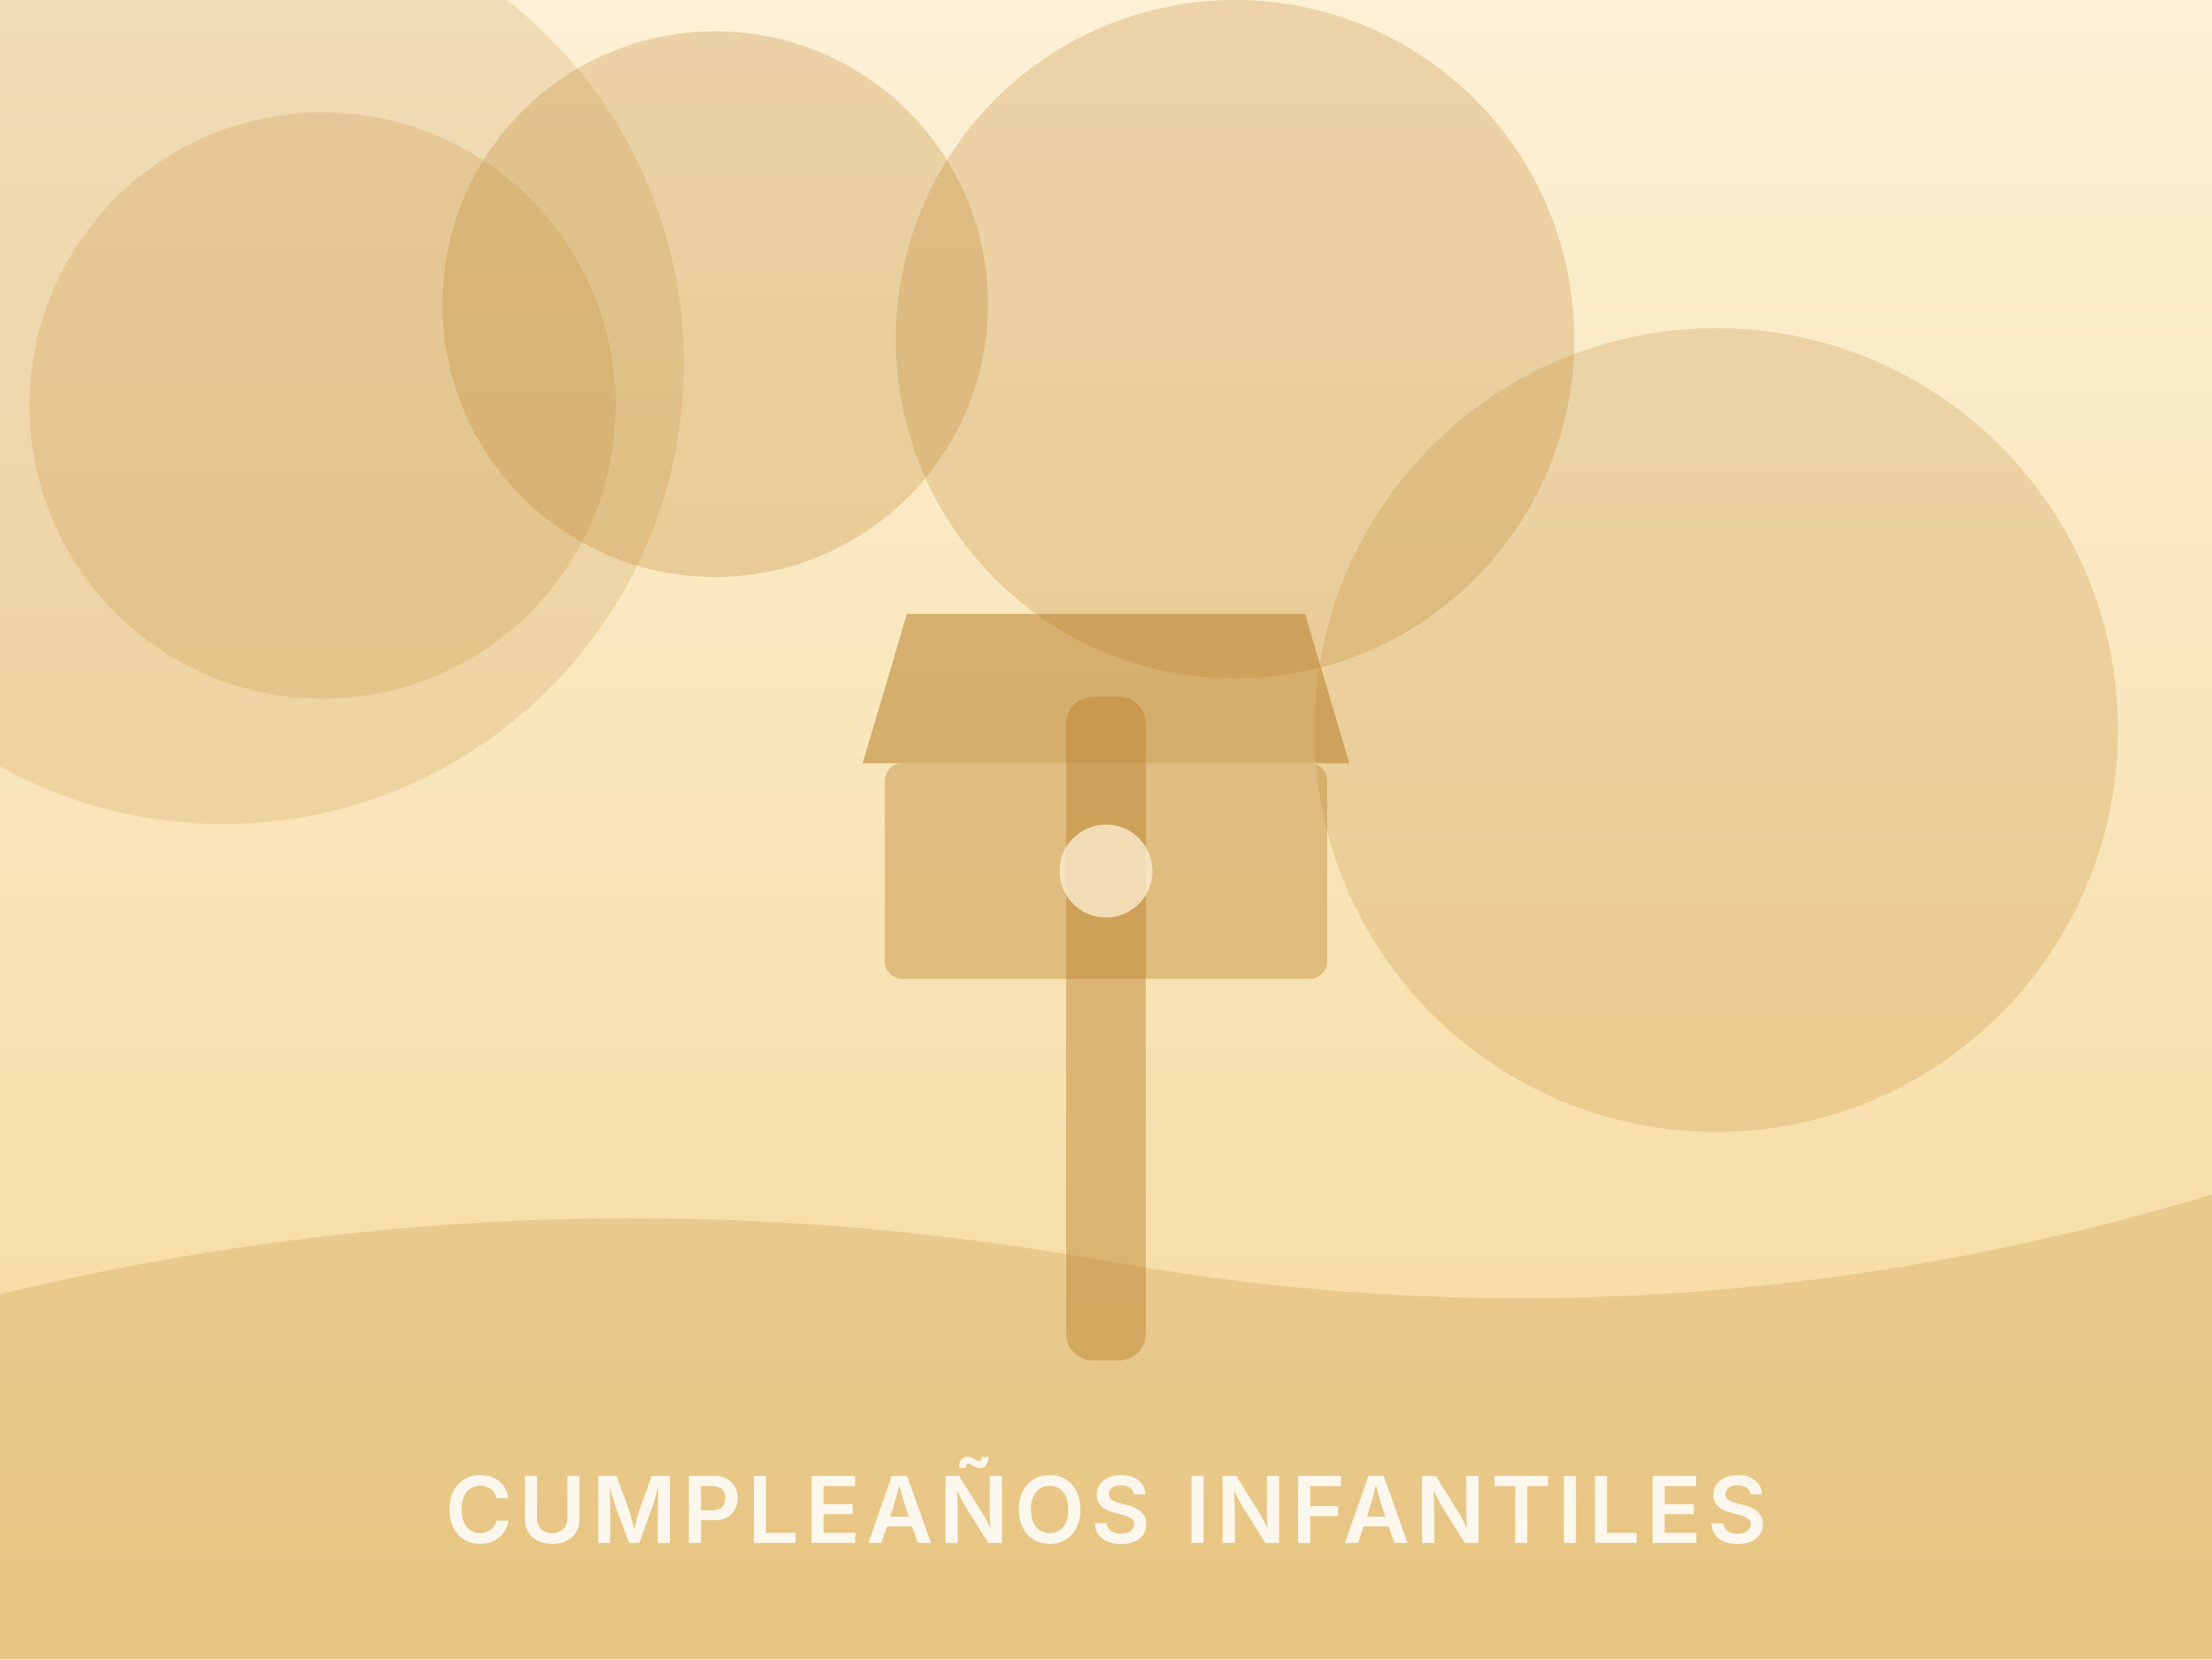
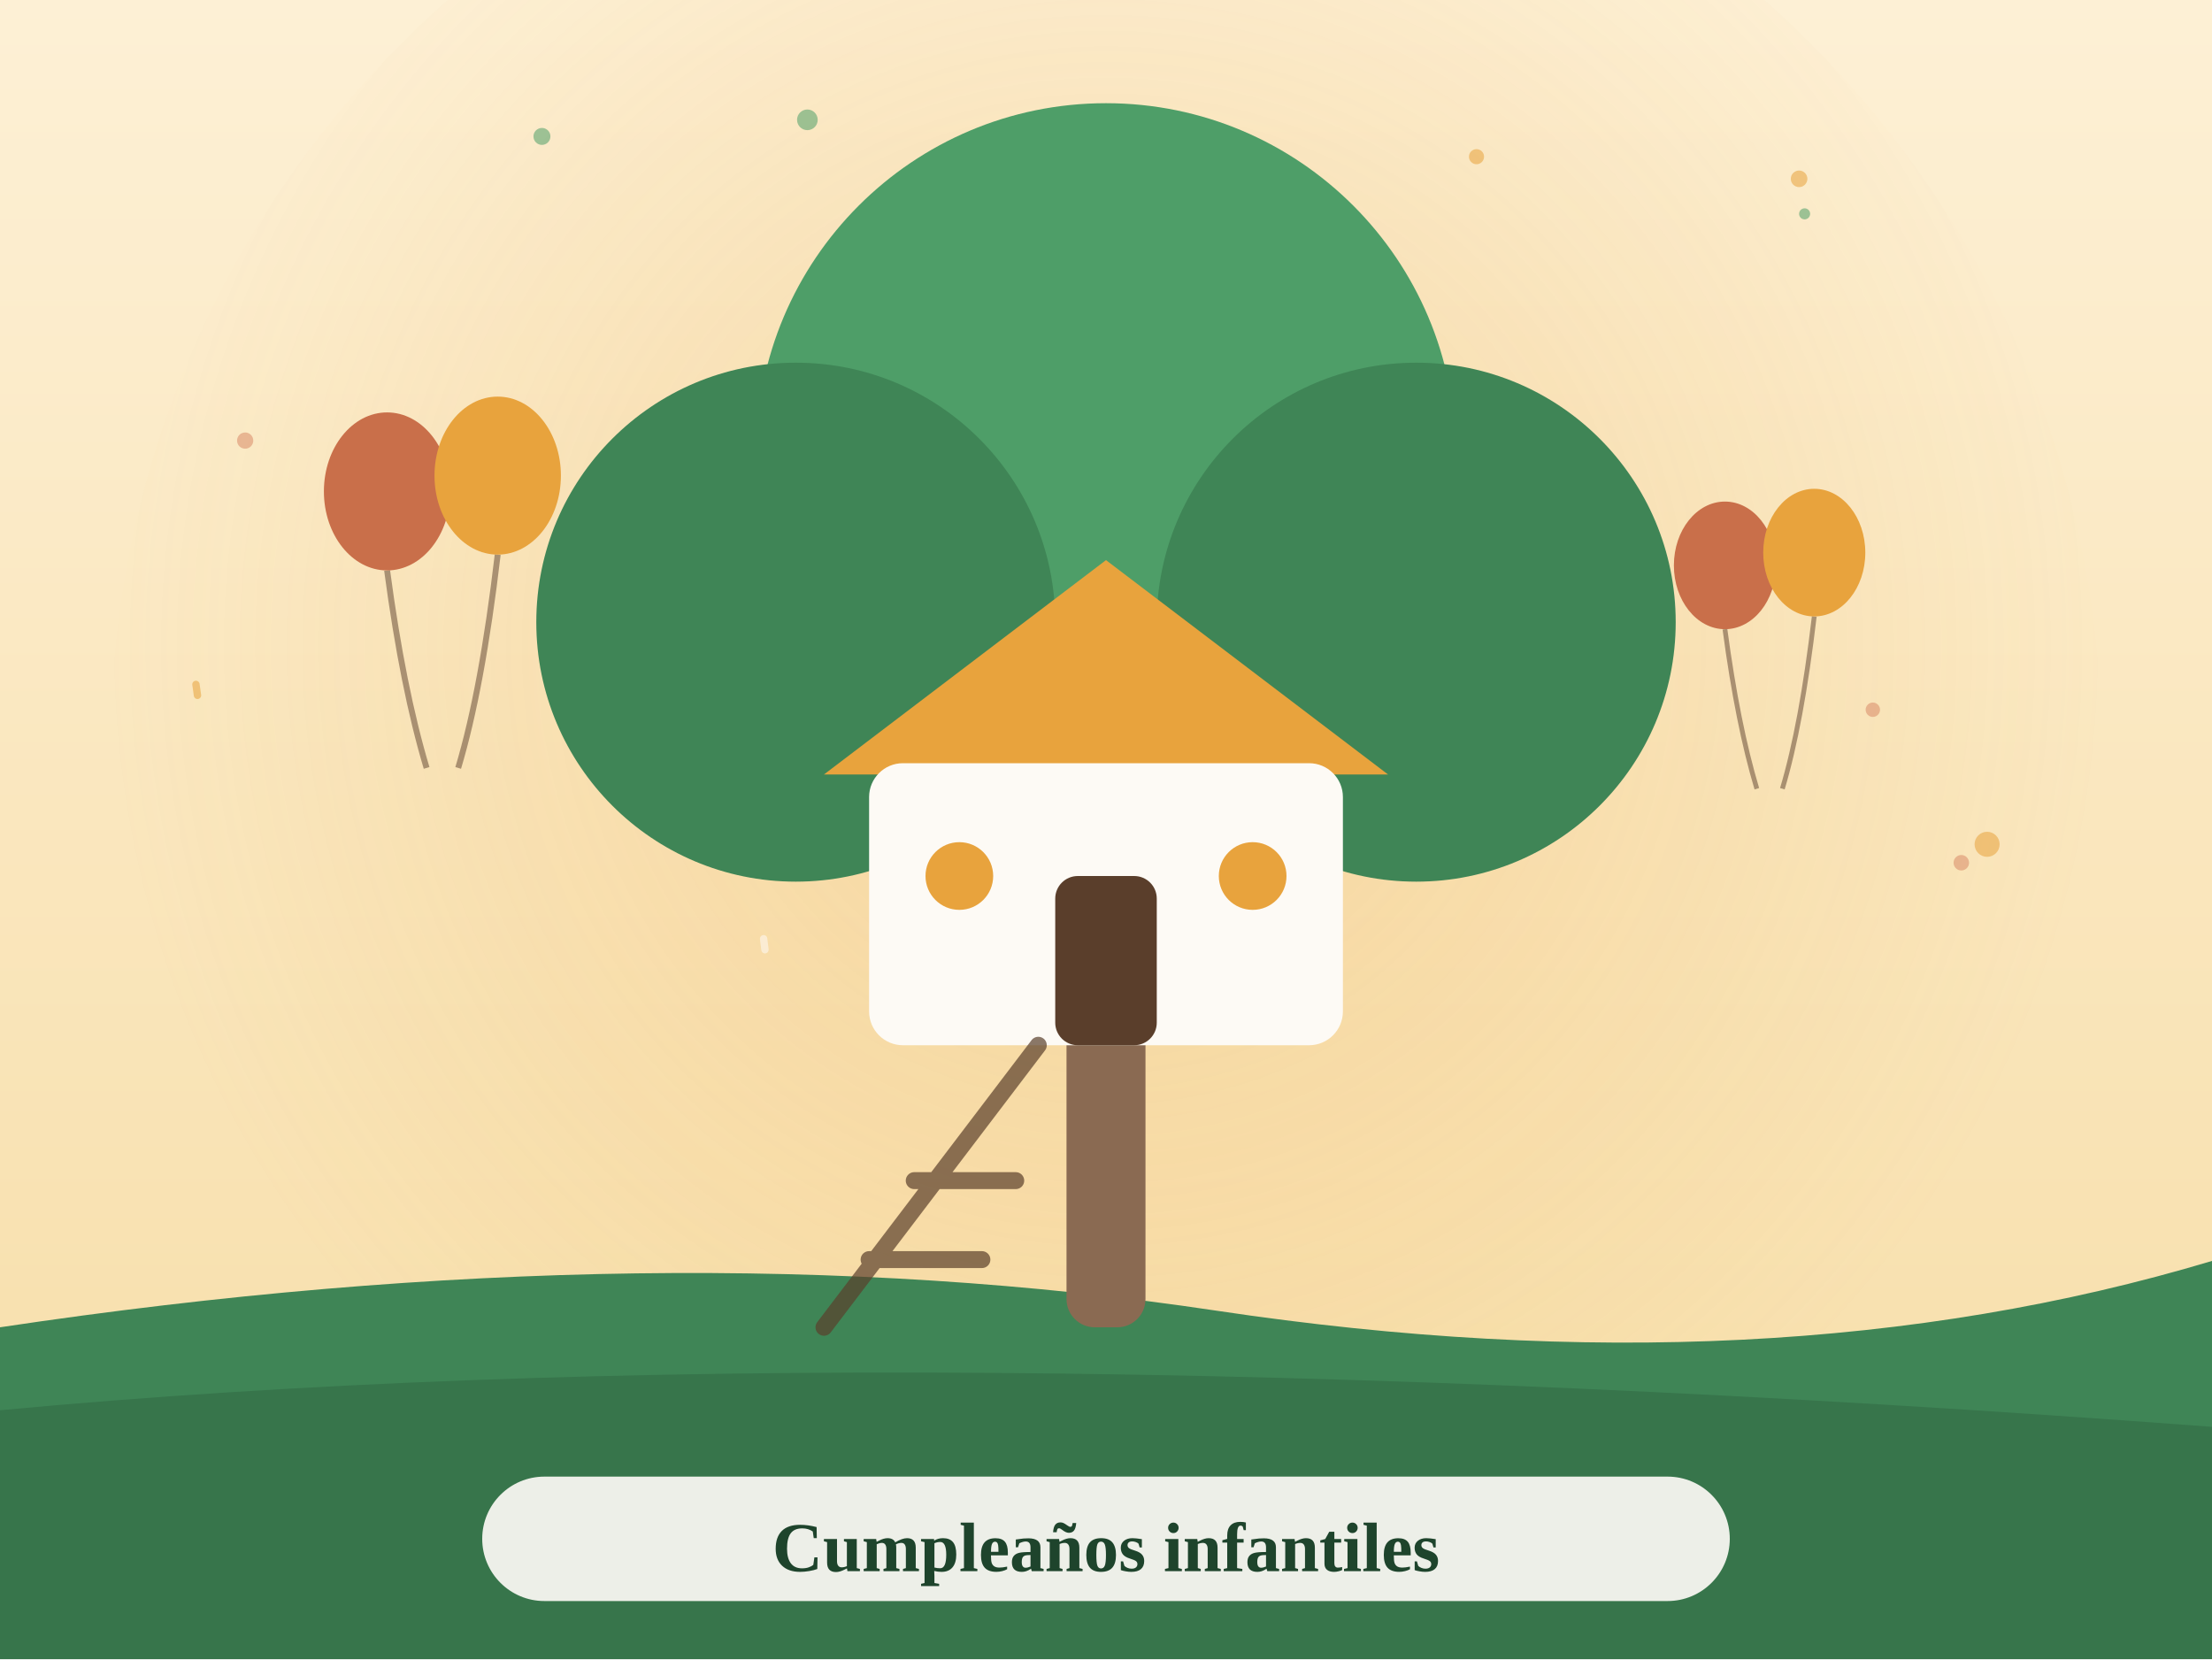
<svg xmlns="http://www.w3.org/2000/svg" viewBox="0 0 1200 900" width="1200" height="900" role="img" aria-label="Cumpleaños infantiles">
  <defs>
-     <linearGradient id="bg" x1="0" y1="0" x2="0" y2="1">
-       <stop offset="0%" stop-color="#FDF0D5" />
-       <stop offset="100%" stop-color="#F5D99B" />
+     <linearGradient id="sky" x1="0" y1="0" x2="0" y2="1">
+       <stop offset="0" stop-color="#FDF0D5" />
+       <stop offset="1" stop-color="#F7DDA6" />
    </linearGradient>
+     <radialGradient id="glow" cx=".5" cy=".45" r=".5">
+       <stop offset="0" stop-color="#E8A33D" stop-opacity="0.25" />
+       <stop offset="1" stop-color="#E8A33D" stop-opacity="0" />
+     </radialGradient>
  </defs>
-   <rect width="1200" height="900" fill="url(#bg)" />
-   <circle cx="121" cy="197" r="250" fill="#B8802A" opacity="0.18" />
-   <circle cx="175" cy="220" r="159" fill="#B8802A" opacity="0.20" />
-   <circle cx="931" cy="396" r="218" fill="#B8802A" opacity="0.22" />
-   <circle cx="388" cy="165" r="148" fill="#B8802A" opacity="0.27" />
-   <circle cx="670" cy="184" r="184" fill="#B8802A" opacity="0.26" />
-   <path d="M0 702 Q 300 630 600 684 T 1200 648 L 1200 900 L 0 900 Z" fill="#B8802A" opacity="0.22" />
-   <rect x="578.4" y="378" width="43.2" height="360" rx="14.4" fill="#B8802A" opacity="0.45" />
-   <path d="M468 414 h 264 l -24 -81 h -216 Z" fill="#B8802A" opacity="0.55" />
-   <rect x="480" y="414" width="240" height="117" rx="9.6" fill="#B8802A" opacity="0.4" />
-   <circle cx="600" cy="472.5" r="25.2" fill="#FDF0D5" opacity="0.75" />
-   <text x="600" y="837" font-family="Inter, system-ui, sans-serif" font-size="50" font-weight="600" fill="#ffffff" opacity="0.85" text-anchor="middle" letter-spacing="0.06em">CUMPLEAÑOS INFANTILES</text>
+   <rect width="1200" height="900" fill="url(#sky)" />
+   <circle cx="600" cy="405" r="540" fill="url(#glow)" />
+   <rect x="108" y="369" width="10" height="4" rx="2" fill="#E8A33D" opacity=".55" transform="rotate(82 108 369)" />
+   <circle cx="1064" cy="468" r="4.2" fill="#D98A68" opacity="0.55" />
+   <circle cx="294" cy="74" r="4.6" fill="#4E9E68" opacity="0.55" />
+   <rect x="714" y="292" width="10" height="4" rx="2" fill="#FDFAF5" opacity=".55" transform="rotate(99 714 292)" />
+   <circle cx="1078" cy="458" r="6.8" fill="#E8A33D" opacity="0.55" />
+   <circle cx="586" cy="498" r="6.6" fill="#D98A68" opacity="0.55" />
+   <rect x="481" y="499" width="10" height="4" rx="2" fill="#4E9E68" opacity=".55" transform="rotate(62 481 499)" />
+   <circle cx="481" cy="381" r="3.6" fill="#FDFAF5" opacity="0.55" />
+   <circle cx="801" cy="85" r="4.1" fill="#E8A33D" opacity="0.55" />
+   <rect x="546" y="433" width="10" height="4" rx="2" fill="#D98A68" opacity=".55" transform="rotate(43 546 433)" />
+   <circle cx="438" cy="65" r="5.6" fill="#4E9E68" opacity="0.55" />
+   <circle cx="479" cy="445" r="4.0" fill="#FDFAF5" opacity="0.55" />
+   <rect x="661" y="200" width="10" height="4" rx="2" fill="#E8A33D" opacity=".55" transform="rotate(93 661 200)" />
+   <circle cx="1016" cy="385" r="3.9" fill="#D98A68" opacity="0.55" />
+   <circle cx="979" cy="116" r="3.0" fill="#4E9E68" opacity="0.55" />
+   <rect x="416" y="507" width="10" height="4" rx="2" fill="#FDFAF5" opacity=".55" transform="rotate(83 416 507)" />
+   <circle cx="976" cy="97" r="4.5" fill="#E8A33D" opacity="0.55" />
+   <circle cx="133" cy="239" r="4.4" fill="#D98A68" opacity="0.55" />
+   <path d="M0 720 Q 360 666 660 711 T 1200 684 V 900 H 0Z" fill="#3F8556" />
+   <path d="M0 765 Q 480 720 1200 774 V 900 H 0Z" fill="#1E442C" opacity=".25" />
+   <g transform="translate(600 720)">
+     <rect x="-21.42" y="-351.9" width="42.84" height="351.9" rx="15.3" fill="#8A6A52" />
+     <circle cx="0" cy="-474.3" r="189.72" fill="#4E9E68" />
+     <circle cx="-168.3" cy="-382.5" r="140.76" fill="#3F8556" />
+     <circle cx="168.3" cy="-382.5" r="140.76" fill="#3F8556" />
+     <path d="M-153 -299.88 L0 -416.16 L153 -299.88Z" fill="#E8A33D" />
+     <rect x="-128.52" y="-306" width="257.04" height="153" rx="18.36" fill="#FDFAF5" />
+     <rect x="-27.54" y="-244.8" width="55.08" height="91.8" rx="12.24" fill="#5A3E2B" />
+     <circle cx="-79.56" cy="-244.8" r="18.36" fill="#E8A33D" />
+     <circle cx="79.56" cy="-244.8" r="18.36" fill="#E8A33D" />
+     <path d="M-153 0 L-36.72 -153 M-128.52 -36.72 H-67.32 M-104.04 -79.56 H-48.96" stroke="#5A3E2B" stroke-width="9.18" stroke-linecap="round" opacity=".7" />
+   </g>
+   <g transform="translate(240 288) scale(2.142857)">
+     <path d="M-14 10 Q-10 40 -4 60 M14 6 Q10 40 4 60" stroke="#5A3E2B" stroke-width="1.5" fill="none" opacity=".5" />
+     <ellipse cx="-14" cy="-10" rx="16" ry="20" fill="#C96F4A" />
+     <ellipse cx="14" cy="-14" rx="16" ry="20" fill="#E8A33D" />
+   </g>
+   <g transform="translate(960 324) scale(1.730769)">
+     <path d="M-14 10 Q-10 40 -4 60 M14 6 Q10 40 4 60" stroke="#5A3E2B" stroke-width="1.5" fill="none" opacity=".5" />
+     <ellipse cx="-14" cy="-10" rx="16" ry="20" fill="#C96F4A" />
+     <ellipse cx="14" cy="-14" rx="16" ry="20" fill="#E8A33D" />
+   </g>
+   <g transform="translate(600 841.5)">
+     <rect x="-338.4" y="-40.5" width="676.8" height="67.5" rx="33.75" fill="#FDFAF5" opacity=".92" />
+     <text y="10.8" font-family="Fraunces, Georgia, 'Times New Roman', serif" font-size="38" font-weight="600" fill="#1E442C" text-anchor="middle">Cumpleaños infantiles</text>
+   </g>
</svg>
